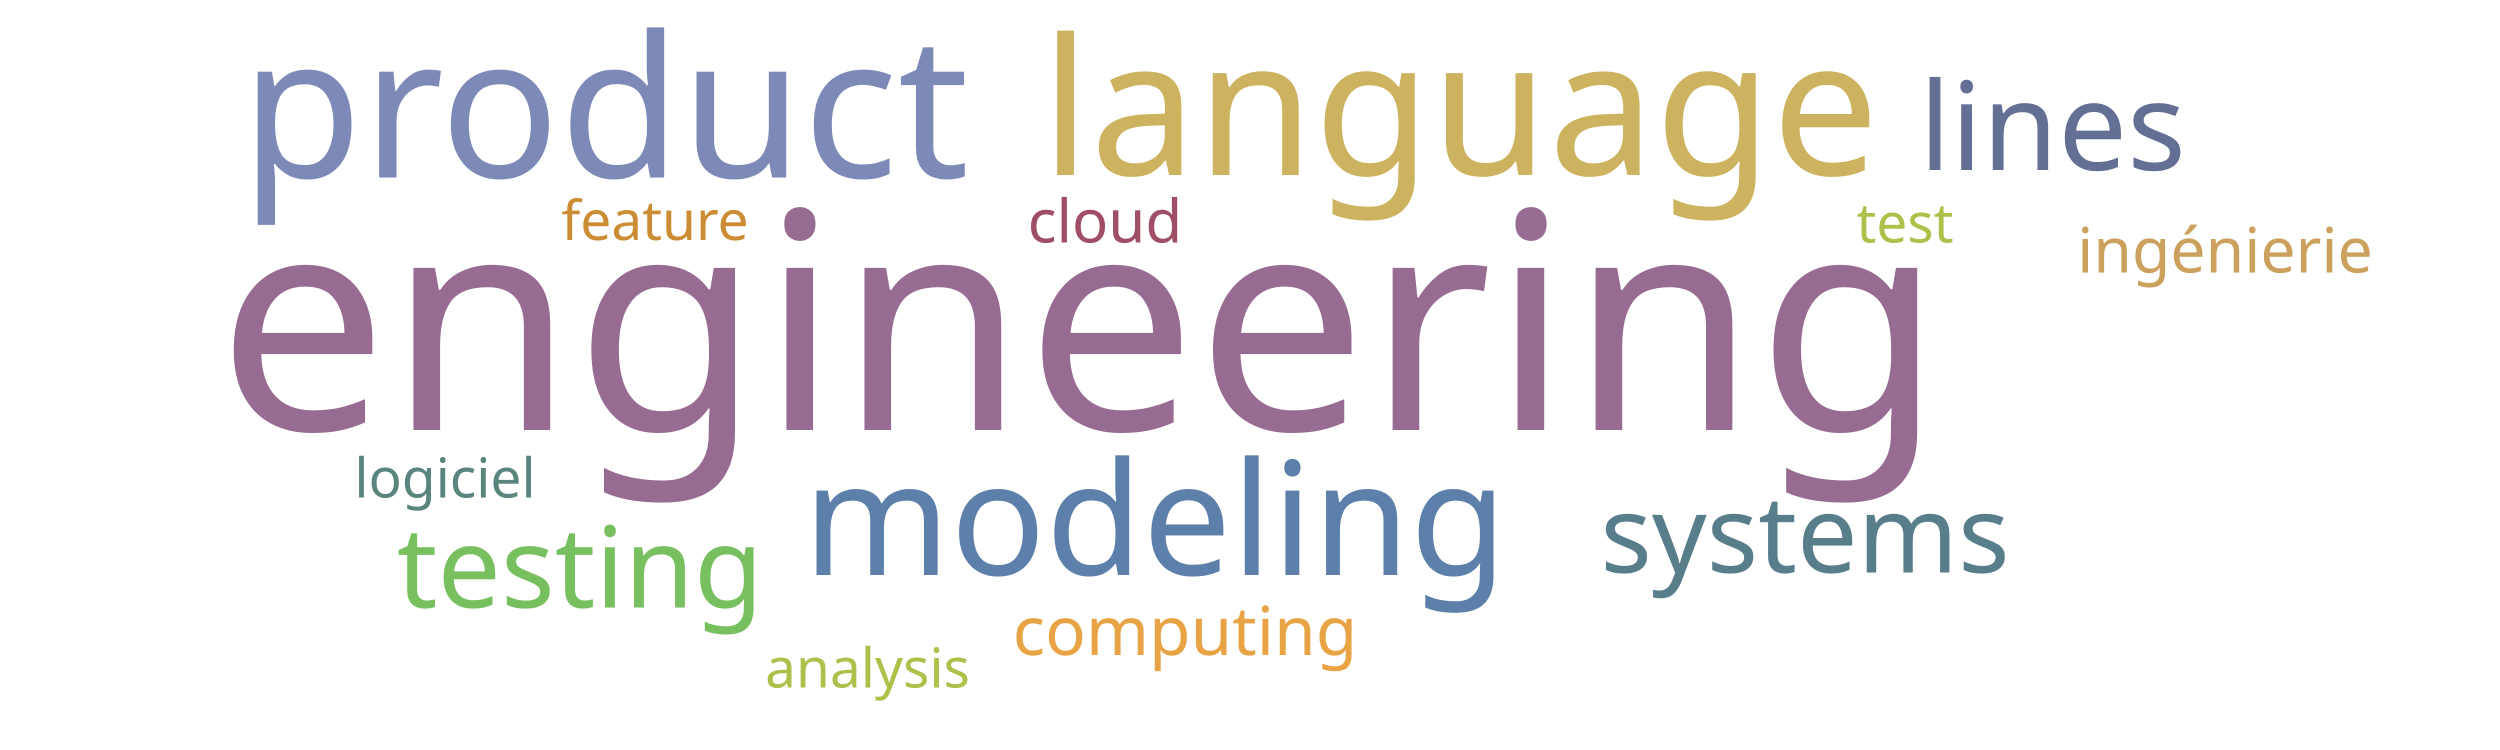
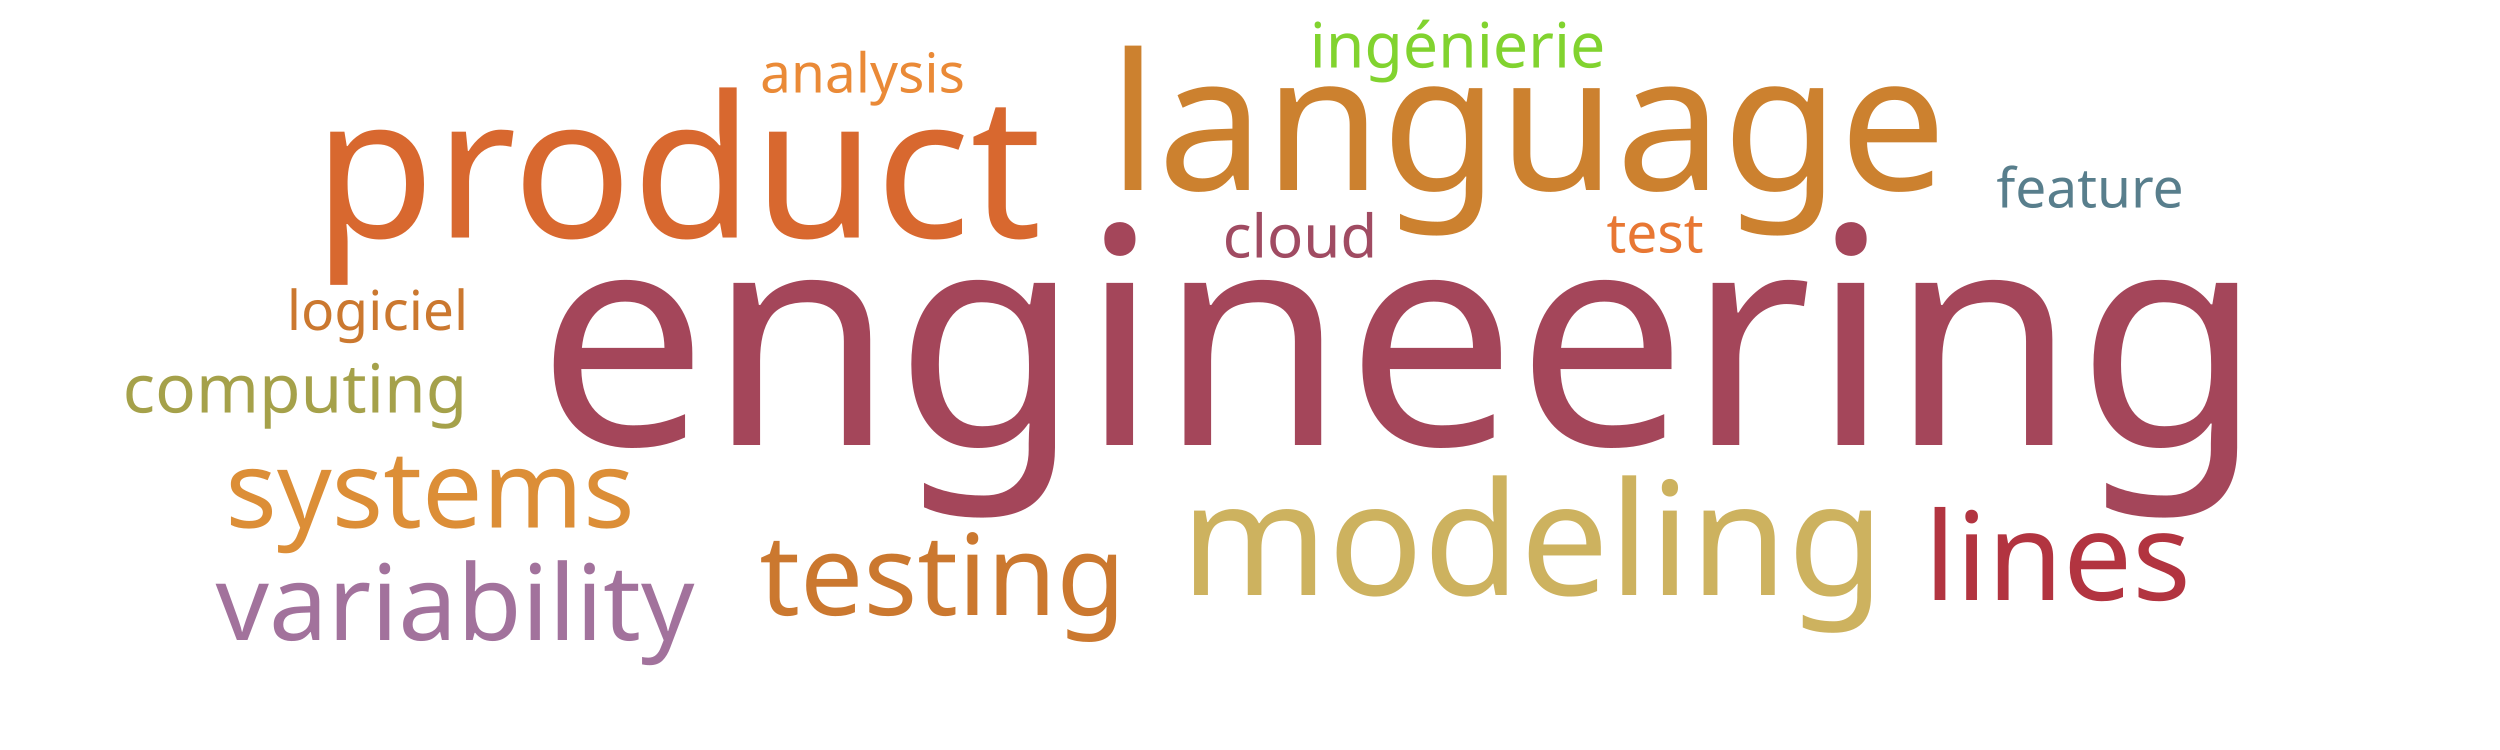
<svg xmlns="http://www.w3.org/2000/svg" width="1000" height="300">
  <g transform="translate(500, 150)">
-     <text text-anchor="middle" style="font-family: Impact; font-size: 121px; fill: #986b92" transform="translate(-68,22)rotate(0)">engineering</text>
-     <text text-anchor="middle" style="font-family: Impact; font-size: 79px; fill: #7d89b7" transform="translate(-258,-79)rotate(0)">product</text>
-     <text text-anchor="middle" style="font-family: Impact; font-size: 76px; fill: #cdb25f" transform="translate(84,-80)rotate(0)">language</text>
-     <text text-anchor="middle" style="font-family: Impact; font-size: 63px; fill: #5c80aa" transform="translate(-38,80)rotate(0)">modeling</text>
-     <text text-anchor="middle" style="font-family: Impact; font-size: 49px; fill: #636f94" transform="translate(321,-82)rotate(0)">lines</text>
-     <text text-anchor="middle" style="font-family: Impact; font-size: 45px; fill: #78c05f" transform="translate(-268,93)rotate(0)">testing</text>
-     <text text-anchor="middle" style="font-family: Impact; font-size: 43px; fill: #587e8c" transform="translate(222,79)rotate(0)">systems</text>
-     <text text-anchor="middle" style="font-family: Impact; font-size: 27px; fill: #e8a444" transform="translate(-26,112)rotate(0)">computing</text>
-     <text text-anchor="middle" style="font-family: Impact; font-size: 25px; fill: #cba15d" transform="translate(390,-41)rotate(0)">ingénierie</text>
-     <text text-anchor="middle" style="font-family: Impact; font-size: 24px; fill: #9f4e66" transform="translate(-58,-53)rotate(0)">cloud</text>
-     <text text-anchor="middle" style="font-family: Impact; font-size: 22px; fill: #adc14a" transform="translate(262,-53)rotate(0)">test</text>
-     <text text-anchor="middle" style="font-family: Impact; font-size: 22px; fill: #5a847e" transform="translate(-322,49)rotate(0)">logiciel</text>
-     <text text-anchor="middle" style="font-family: Impact; font-size: 22px; fill: #cc8c34" transform="translate(-238,-54)rotate(0)">feature</text>
-     <text text-anchor="middle" style="font-family: Impact; font-size: 22px; fill: #adc14a" transform="translate(-153,125)rotate(0)">analysis</text>
+     <text text-anchor="middle" style="font-family: Impact; font-size: 121px; fill: #a4465a" transform="translate(60,28)rotate(0)">engineering</text>
+     <text text-anchor="middle" style="font-family: Impact; font-size: 79px; fill: #d8682f" transform="translate(-229,-55)rotate(0)">product</text>
+     <text text-anchor="middle" style="font-family: Impact; font-size: 76px; fill: #cc812f" transform="translate(111,-74)rotate(0)">language</text>
+     <text text-anchor="middle" style="font-family: Impact; font-size: 63px; fill: #cdb25f" transform="translate(113,88)rotate(0)">modeling</text>
+     <text text-anchor="middle" style="font-family: Impact; font-size: 49px; fill: #b23440" transform="translate(323,90)rotate(0)">lines</text>
+     <text text-anchor="middle" style="font-family: Impact; font-size: 45px; fill: #cb782f" transform="translate(-123,96)rotate(0)">testing</text>
+     <text text-anchor="middle" style="font-family: Impact; font-size: 43px; fill: #dc8e37" transform="translate(-328,61)rotate(0)">systems</text>
+     <text text-anchor="middle" style="font-family: Impact; font-size: 42px; fill: #a2729c" transform="translate(-318,106)rotate(0)">variability</text>
+     <text text-anchor="middle" style="font-family: Impact; font-size: 27px; fill: #a5a14a" transform="translate(-382,15)rotate(0)">computing</text>
+     <text text-anchor="middle" style="font-family: Impact; font-size: 25px; fill: #81d32f" transform="translate(83,-123)rotate(0)">ingénierie</text>
+     <text text-anchor="middle" style="font-family: Impact; font-size: 24px; fill: #a04b62" transform="translate(20,-47)rotate(0)">cloud</text>
+     <text text-anchor="middle" style="font-family: Impact; font-size: 22px; fill: #e87733" transform="translate(162,-49)rotate(0)">test</text>
+     <text text-anchor="middle" style="font-family: Impact; font-size: 22px; fill: #cb782f" transform="translate(-349,-18)rotate(0)">logiciel</text>
+     <text text-anchor="middle" style="font-family: Impact; font-size: 22px; fill: #587e8c" transform="translate(336,-67)rotate(0)">feature</text>
+     <text text-anchor="middle" style="font-family: Impact; font-size: 22px; fill: #ea8a37" transform="translate(-155,-113)rotate(0)">analysis</text>
  </g>
</svg>
